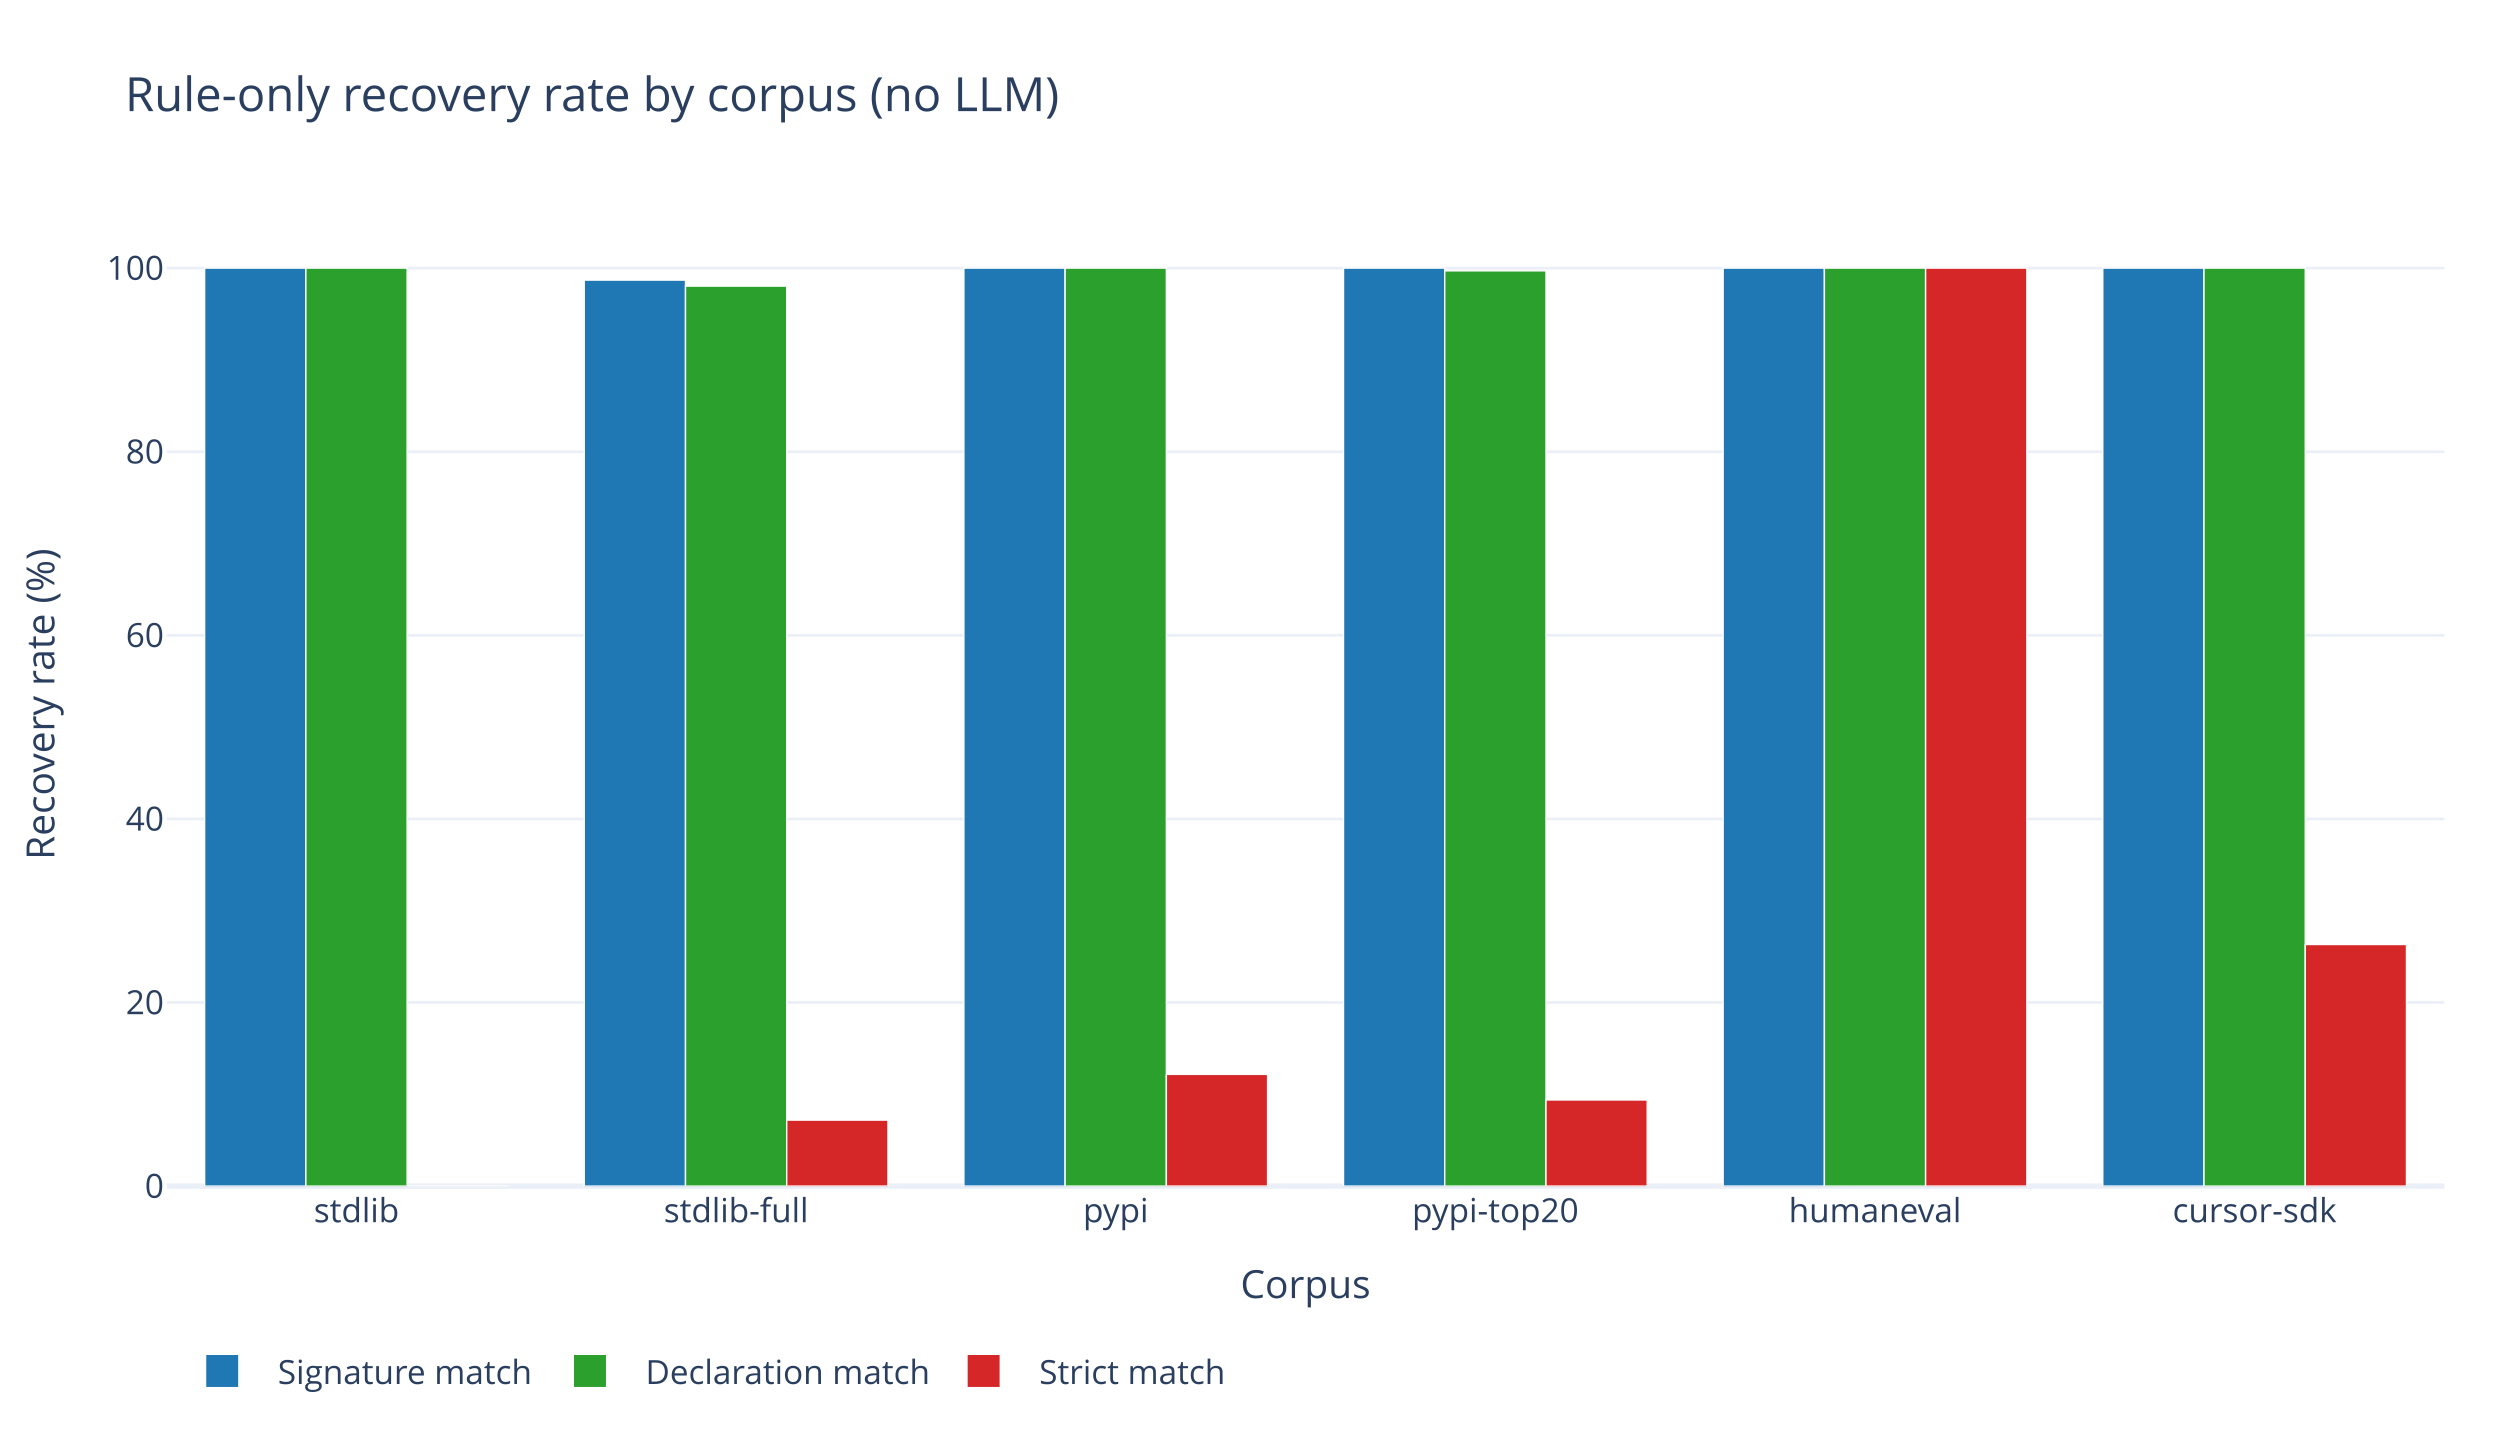
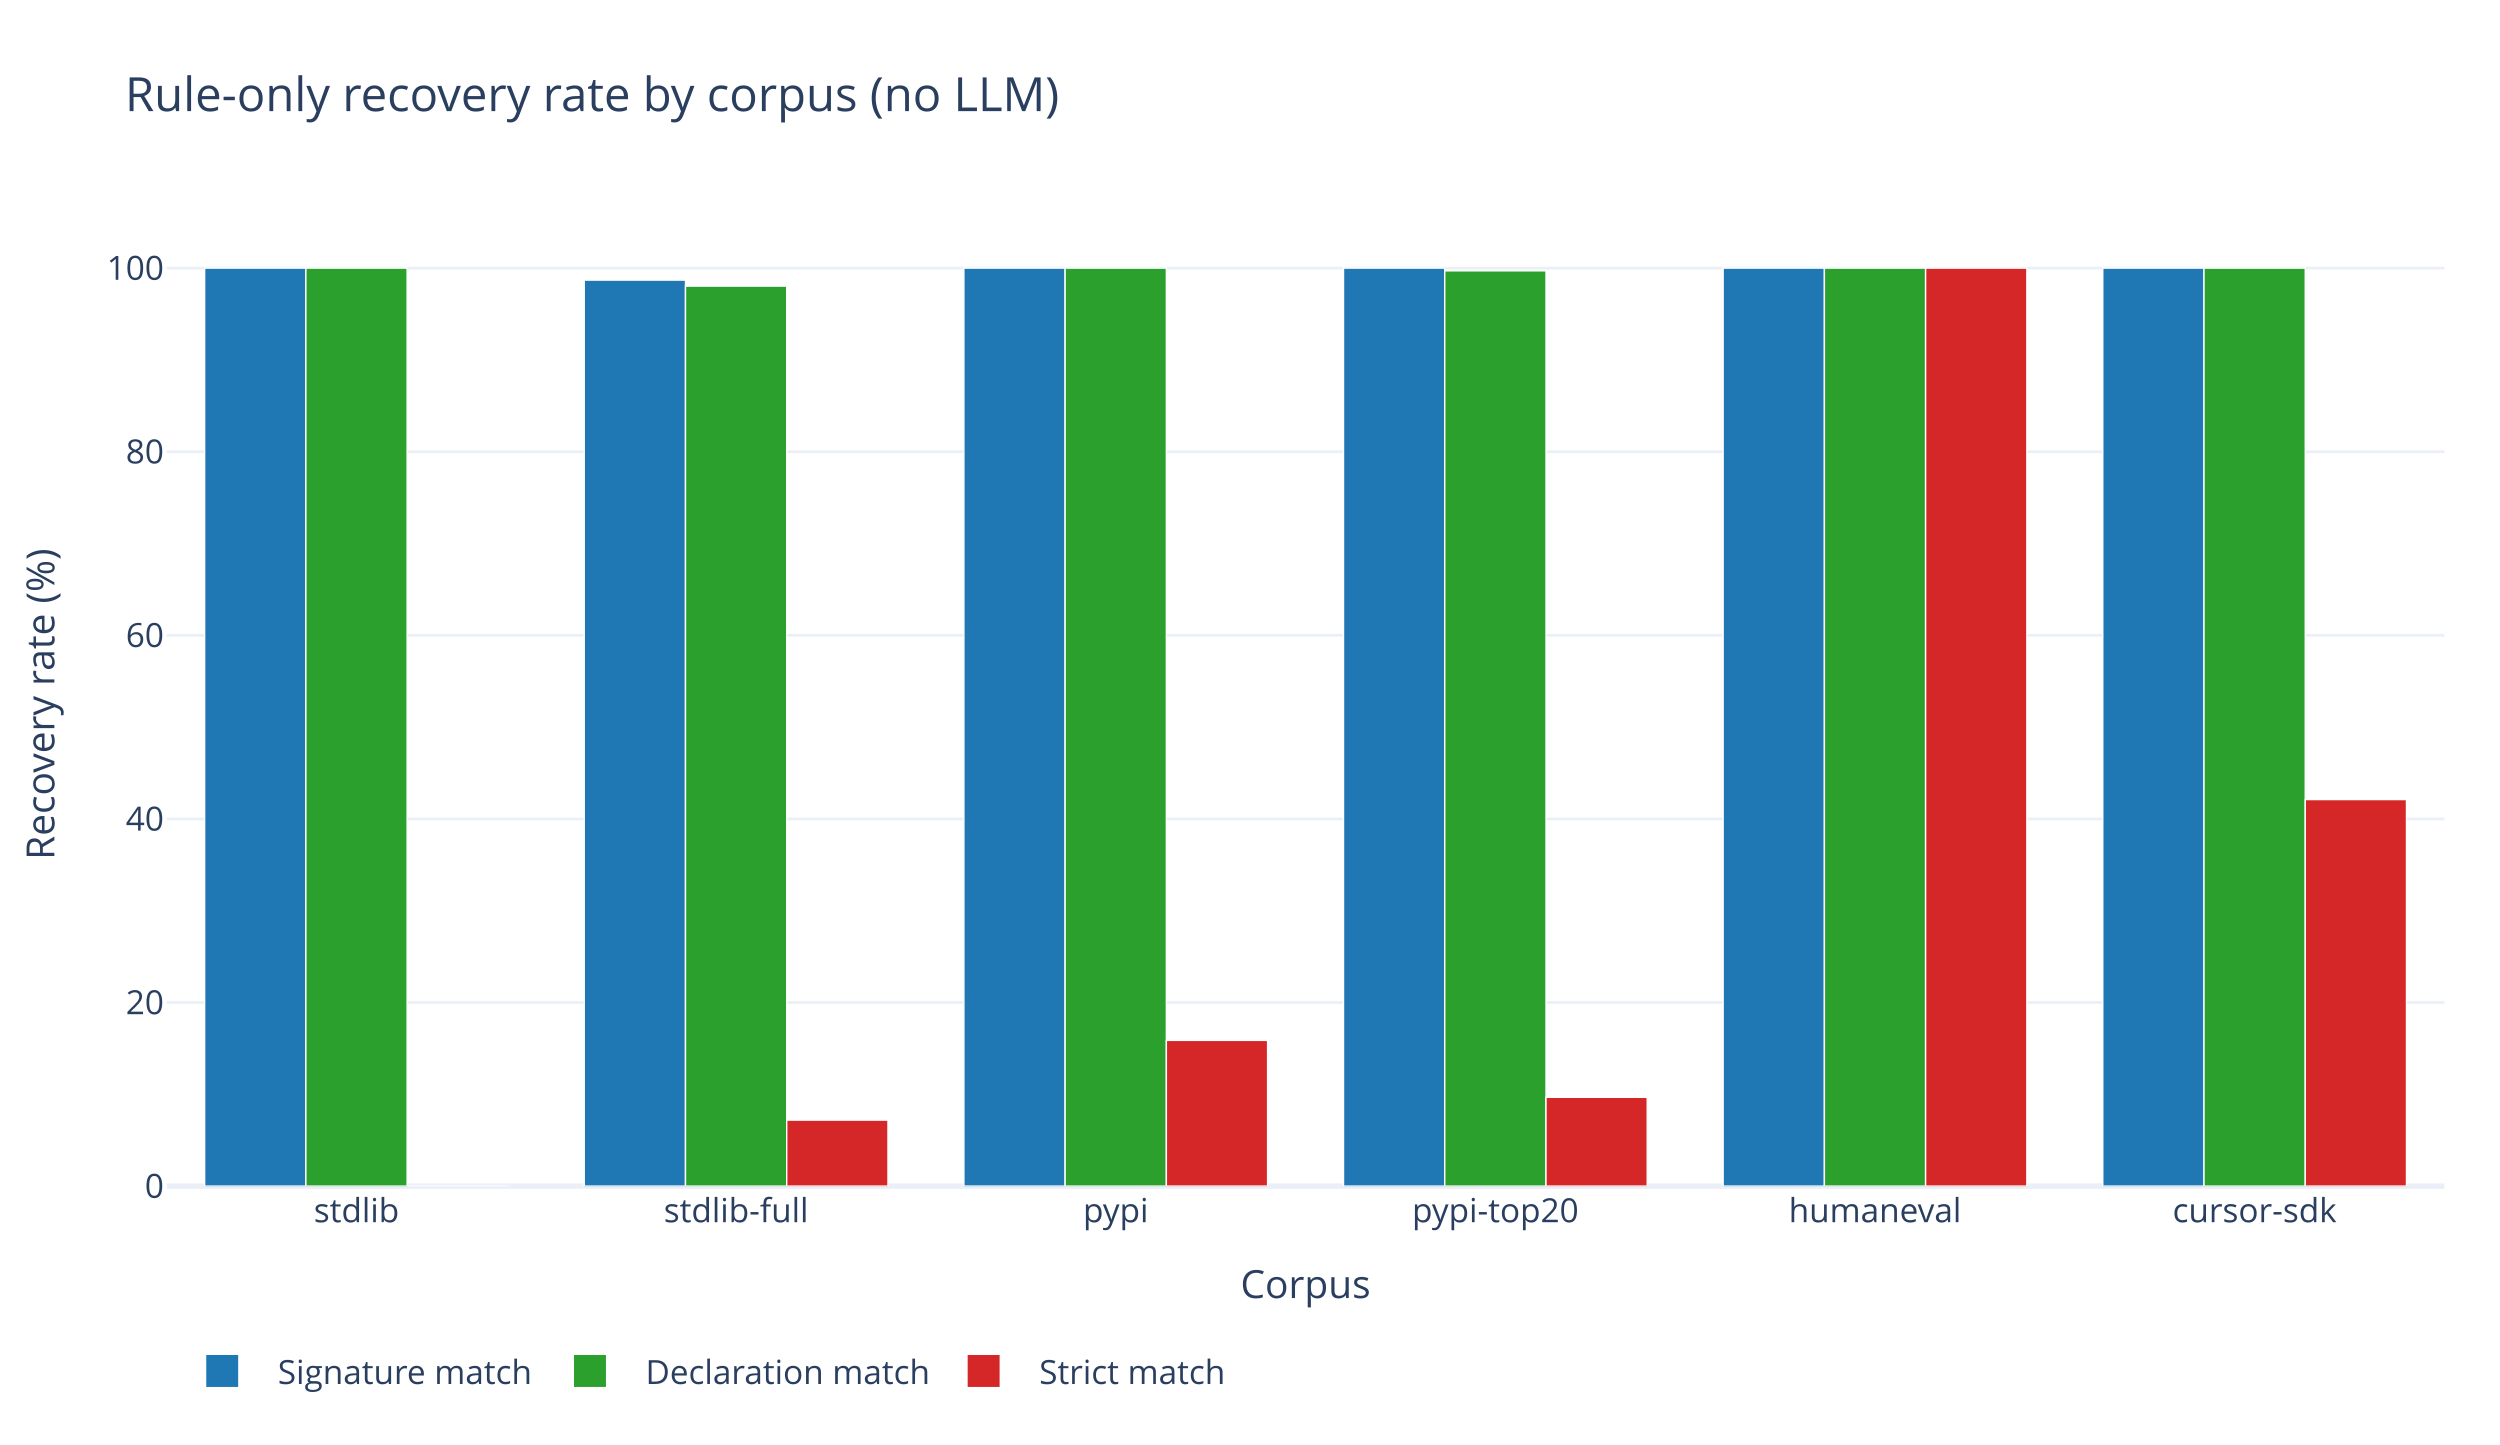
<svg xmlns="http://www.w3.org/2000/svg" class="main-svg" width="900" height="520" style="" viewBox="0 0 900 520">
  <rect x="0" y="0" width="900" height="520" style="fill: rgb(255, 255, 255); fill-opacity: 1;" />
-   <defs id="defs-0829e3">
+   <defs id="defs-b8df03">
    <g class="clips">
-       <clipPath id="clip0829e3xyplot" class="plotclip">
+       <clipPath id="clipb8df03xyplot" class="plotclip">
        <rect width="820" height="347" />
      </clipPath>
-       <clipPath class="axesclip" id="clip0829e3x">
+       <clipPath class="axesclip" id="clipb8df03x">
        <rect x="60" y="0" width="820" height="520" />
      </clipPath>
-       <clipPath class="axesclip" id="clip0829e3y">
+       <clipPath class="axesclip" id="clipb8df03y">
        <rect x="0" y="80" width="900" height="347" />
      </clipPath>
-       <clipPath class="axesclip" id="clip0829e3xy">
+       <clipPath class="axesclip" id="clipb8df03xy">
        <rect x="60" y="80" width="820" height="347" />
      </clipPath>
    </g>
    <g class="gradients" />
    <g class="patterns" />
  </defs>
  <g class="bglayer" />
  <g class="layer-below">
    <g class="imagelayer" />
    <g class="shapelayer" />
  </g>
  <g class="cartesianlayer">
    <g class="subplot xy">
      <g class="layer-subplot">
        <g class="shapelayer" />
        <g class="imagelayer" />
      </g>
      <g class="minor-gridlayer">
        <g class="x" />
        <g class="y" />
      </g>
      <g class="gridlayer">
        <g class="x" />
        <g class="y">
          <path class="ygrid crisp" transform="translate(0,360.9)" d="M60,0h820" style="stroke: rgb(235, 240, 248); stroke-opacity: 1; stroke-width: 1px;" />
          <path class="ygrid crisp" transform="translate(0,294.81)" d="M60,0h820" style="stroke: rgb(235, 240, 248); stroke-opacity: 1; stroke-width: 1px;" />
          <path class="ygrid crisp" transform="translate(0,228.71)" d="M60,0h820" style="stroke: rgb(235, 240, 248); stroke-opacity: 1; stroke-width: 1px;" />
          <path class="ygrid crisp" transform="translate(0,162.62)" d="M60,0h820" style="stroke: rgb(235, 240, 248); stroke-opacity: 1; stroke-width: 1px;" />
          <path class="ygrid crisp" transform="translate(0,96.52)" d="M60,0h820" style="stroke: rgb(235, 240, 248); stroke-opacity: 1; stroke-width: 1px;" />
        </g>
      </g>
      <g class="zerolinelayer">
        <path class="yzl zl crisp" transform="translate(0,427)" d="M60,0h820" style="stroke: rgb(235, 240, 248); stroke-opacity: 1; stroke-width: 2px;" />
      </g>
      <g class="layer-between">
        <g class="shapelayer" />
        <g class="imagelayer" />
      </g>
      <path class="xlines-below" />
      <path class="ylines-below" />
      <g class="overlines-below" />
      <g class="xaxislayer-below" />
      <g class="yaxislayer-below" />
      <g class="overaxes-below" />
      <g class="overplot">
-         <g class="xy" transform="translate(60,80)" clip-path="url(#clip0829e3xyplot)">
+         <g class="xy" transform="translate(60,80)" clip-path="url(#clipb8df03xyplot)">
          <g class="barlayer mlayer">
            <g class="trace bars" style="opacity: 1;">
              <g class="points">
                <g class="point">
                  <path d="M13.67,347V16.52H50.11V347Z" style="vector-effect: none; opacity: 1; stroke-width: 0.5px; fill: rgb(31, 119, 180); fill-opacity: 1; stroke: rgb(255, 255, 255); stroke-opacity: 1;" />
                </g>
                <g class="point">
                  <path d="M150.33,347V20.84H186.78V347Z" style="vector-effect: none; opacity: 1; stroke-width: 0.5px; fill: rgb(31, 119, 180); fill-opacity: 1; stroke: rgb(255, 255, 255); stroke-opacity: 1;" />
                </g>
                <g class="point">
                  <path d="M287,347V16.52H323.44V347Z" style="vector-effect: none; opacity: 1; stroke-width: 0.5px; fill: rgb(31, 119, 180); fill-opacity: 1; stroke: rgb(255, 255, 255); stroke-opacity: 1;" />
                </g>
                <g class="point">
                  <path d="M423.67,347V16.52H460.11V347Z" style="vector-effect: none; opacity: 1; stroke-width: 0.5px; fill: rgb(31, 119, 180); fill-opacity: 1; stroke: rgb(255, 255, 255); stroke-opacity: 1;" />
                </g>
                <g class="point">
                  <path d="M560.33,347V16.52H596.78V347Z" style="vector-effect: none; opacity: 1; stroke-width: 0.5px; fill: rgb(31, 119, 180); fill-opacity: 1; stroke: rgb(255, 255, 255); stroke-opacity: 1;" />
                </g>
                <g class="point">
                  <path d="M697,347V16.52H733.44V347Z" style="vector-effect: none; opacity: 1; stroke-width: 0.5px; fill: rgb(31, 119, 180); fill-opacity: 1; stroke: rgb(255, 255, 255); stroke-opacity: 1;" />
                </g>
              </g>
            </g>
            <g class="trace bars" style="opacity: 1;">
              <g class="points">
                <g class="point">
                  <path d="M50.11,347V16.52H86.56V347Z" style="vector-effect: none; opacity: 1; stroke-width: 0.5px; fill: rgb(44, 160, 44); fill-opacity: 1; stroke: rgb(255, 255, 255); stroke-opacity: 1;" />
                </g>
                <g class="point">
                  <path d="M186.78,347V23H223.22V347Z" style="vector-effect: none; opacity: 1; stroke-width: 0.5px; fill: rgb(44, 160, 44); fill-opacity: 1; stroke: rgb(255, 255, 255); stroke-opacity: 1;" />
                </g>
                <g class="point">
                  <path d="M323.44,347V16.52H359.89V347Z" style="vector-effect: none; opacity: 1; stroke-width: 0.5px; fill: rgb(44, 160, 44); fill-opacity: 1; stroke: rgb(255, 255, 255); stroke-opacity: 1;" />
                </g>
                <g class="point">
                  <path d="M460.11,347V17.49H496.56V347Z" style="vector-effect: none; opacity: 1; stroke-width: 0.5px; fill: rgb(44, 160, 44); fill-opacity: 1; stroke: rgb(255, 255, 255); stroke-opacity: 1;" />
                </g>
                <g class="point">
                  <path d="M596.78,347V16.52H633.22V347Z" style="vector-effect: none; opacity: 1; stroke-width: 0.5px; fill: rgb(44, 160, 44); fill-opacity: 1; stroke: rgb(255, 255, 255); stroke-opacity: 1;" />
                </g>
                <g class="point">
                  <path d="M733.44,347V16.52H769.89V347Z" style="vector-effect: none; opacity: 1; stroke-width: 0.5px; fill: rgb(44, 160, 44); fill-opacity: 1; stroke: rgb(255, 255, 255); stroke-opacity: 1;" />
                </g>
              </g>
            </g>
            <g class="trace bars" style="opacity: 1;">
              <g class="points">
                <g class="point">
                  <path d="M86.56,347V347H123V347Z" style="vector-effect: none; opacity: 1; stroke-width: 0.5px; fill: rgb(214, 39, 40); fill-opacity: 1; stroke: rgb(255, 255, 255); stroke-opacity: 1;" />
                </g>
                <g class="point">
                  <path d="M223.22,347V323.24H259.67V347Z" style="vector-effect: none; opacity: 1; stroke-width: 0.5px; fill: rgb(214, 39, 40); fill-opacity: 1; stroke: rgb(255, 255, 255); stroke-opacity: 1;" />
                </g>
                <g class="point">
-                   <path d="M359.89,347V306.78H396.33V347Z" style="vector-effect: none; opacity: 1; stroke-width: 0.5px; fill: rgb(214, 39, 40); fill-opacity: 1; stroke: rgb(255, 255, 255); stroke-opacity: 1;" />
-                 </g>
-                 <g class="point">
-                   <path d="M496.56,347V315.99H533V347Z" style="vector-effect: none; opacity: 1; stroke-width: 0.5px; fill: rgb(214, 39, 40); fill-opacity: 1; stroke: rgb(255, 255, 255); stroke-opacity: 1;" />
+                   <path d="M359.89,347V294.54H396.33V347Z" style="vector-effect: none; opacity: 1; stroke-width: 0.5px; fill: rgb(214, 39, 40); fill-opacity: 1; stroke: rgb(255, 255, 255); stroke-opacity: 1;" />
+                 </g>
+                 <g class="point">
+                   <path d="M496.56,347V315.02H533V347Z" style="vector-effect: none; opacity: 1; stroke-width: 0.5px; fill: rgb(214, 39, 40); fill-opacity: 1; stroke: rgb(255, 255, 255); stroke-opacity: 1;" />
                </g>
                <g class="point">
                  <path d="M633.22,347V16.52H669.67V347Z" style="vector-effect: none; opacity: 1; stroke-width: 0.5px; fill: rgb(214, 39, 40); fill-opacity: 1; stroke: rgb(255, 255, 255); stroke-opacity: 1;" />
                </g>
                <g class="point">
-                   <path d="M769.89,347V260.03H806.33V347Z" style="vector-effect: none; opacity: 1; stroke-width: 0.5px; fill: rgb(214, 39, 40); fill-opacity: 1; stroke: rgb(255, 255, 255); stroke-opacity: 1;" />
+                   <path d="M769.89,347V207.85H806.33V347Z" style="vector-effect: none; opacity: 1; stroke-width: 0.5px; fill: rgb(214, 39, 40); fill-opacity: 1; stroke: rgb(255, 255, 255); stroke-opacity: 1;" />
                </g>
              </g>
            </g>
          </g>
        </g>
      </g>
      <g class="zerolinelayer-above" />
      <path class="xlines-above crisp" d="M0,0" style="fill: none;" />
      <path class="ylines-above crisp" d="M0,0" style="fill: none;" />
      <g class="overlines-above" />
      <g class="xaxislayer-above">
        <g class="xtick">
          <text text-anchor="middle" x="0" y="440" transform="translate(128.33,0)" style="font-family: 'Open Sans', verdana, arial, sans-serif; font-size: 12px; fill: rgb(42, 63, 95); fill-opacity: 1; white-space: pre;">stdlib</text>
        </g>
        <g class="xtick">
          <text text-anchor="middle" x="0" y="440" transform="translate(265,0)" style="font-family: 'Open Sans', verdana, arial, sans-serif; font-size: 12px; fill: rgb(42, 63, 95); fill-opacity: 1; white-space: pre;">stdlib-full</text>
        </g>
        <g class="xtick">
          <text text-anchor="middle" x="0" y="440" transform="translate(401.67,0)" style="font-family: 'Open Sans', verdana, arial, sans-serif; font-size: 12px; fill: rgb(42, 63, 95); fill-opacity: 1; white-space: pre;">pypi</text>
        </g>
        <g class="xtick">
          <text text-anchor="middle" x="0" y="440" transform="translate(538.33,0)" style="font-family: 'Open Sans', verdana, arial, sans-serif; font-size: 12px; fill: rgb(42, 63, 95); fill-opacity: 1; white-space: pre;">pypi-top20</text>
        </g>
        <g class="xtick">
          <text text-anchor="middle" x="0" y="440" transform="translate(675,0)" style="font-family: 'Open Sans', verdana, arial, sans-serif; font-size: 12px; fill: rgb(42, 63, 95); fill-opacity: 1; white-space: pre;">humaneval</text>
        </g>
        <g class="xtick">
          <text text-anchor="middle" x="0" y="440" transform="translate(811.67,0)" style="font-family: 'Open Sans', verdana, arial, sans-serif; font-size: 12px; fill: rgb(42, 63, 95); fill-opacity: 1; white-space: pre;">cursor-sdk</text>
        </g>
      </g>
      <g class="yaxislayer-above">
        <g class="ytick">
          <text text-anchor="end" x="59" y="4.2" transform="translate(0,427)" style="font-family: 'Open Sans', verdana, arial, sans-serif; font-size: 12px; fill: rgb(42, 63, 95); fill-opacity: 1; white-space: pre;">0</text>
        </g>
        <g class="ytick">
          <text text-anchor="end" x="59" y="4.2" style="font-family: 'Open Sans', verdana, arial, sans-serif; font-size: 12px; fill: rgb(42, 63, 95); fill-opacity: 1; white-space: pre;" transform="translate(0,360.9)">20</text>
        </g>
        <g class="ytick">
          <text text-anchor="end" x="59" y="4.2" style="font-family: 'Open Sans', verdana, arial, sans-serif; font-size: 12px; fill: rgb(42, 63, 95); fill-opacity: 1; white-space: pre;" transform="translate(0,294.81)">40</text>
        </g>
        <g class="ytick">
          <text text-anchor="end" x="59" y="4.2" style="font-family: 'Open Sans', verdana, arial, sans-serif; font-size: 12px; fill: rgb(42, 63, 95); fill-opacity: 1; white-space: pre;" transform="translate(0,228.71)">60</text>
        </g>
        <g class="ytick">
          <text text-anchor="end" x="59" y="4.2" style="font-family: 'Open Sans', verdana, arial, sans-serif; font-size: 12px; fill: rgb(42, 63, 95); fill-opacity: 1; white-space: pre;" transform="translate(0,162.62)">80</text>
        </g>
        <g class="ytick">
          <text text-anchor="end" x="59" y="4.2" style="font-family: 'Open Sans', verdana, arial, sans-serif; font-size: 12px; fill: rgb(42, 63, 95); fill-opacity: 1; white-space: pre;" transform="translate(0,96.52)">100</text>
        </g>
      </g>
      <g class="overaxes-above" />
    </g>
  </g>
  <g class="polarlayer" />
  <g class="smithlayer" />
  <g class="ternarylayer" />
  <g class="geolayer" />
  <g class="funnelarealayer" />
  <g class="pielayer" />
  <g class="iciclelayer" />
  <g class="treemaplayer" />
  <g class="sunburstlayer" />
  <g class="glimages" />
-   <defs id="topdefs-0829e3">
+   <defs id="topdefs-b8df03">
    <g class="clips" />
-     <clipPath id="legend0829e3">
+     <clipPath id="legendb8df03">
      <rect width="383" height="29" x="0" y="0" />
    </clipPath>
  </defs>
  <g class="layer-above">
    <g class="imagelayer" />
    <g class="shapelayer" />
  </g>
  <g class="infolayer">
    <g class="legend" pointer-events="all" transform="translate(60,479.05)">
      <rect class="bg" shape-rendering="crispEdges" style="stroke: rgb(68, 68, 68); stroke-opacity: 1; fill: rgb(255, 255, 255); fill-opacity: 1; stroke-width: 0px;" width="383" height="29" x="0" y="0" />
-       <g class="scrollbox" transform="" clip-path="url(#legend0829e3)">
+       <g class="scrollbox" transform="" clip-path="url(#legendb8df03)">
        <g class="groups">
          <g class="traces" transform="translate(0,14.5)" style="opacity: 1;">
            <text class="legendtext" text-anchor="start" x="40" y="4.68" style="font-family: 'Open Sans', verdana, arial, sans-serif; font-size: 12px; fill: rgb(42, 63, 95); fill-opacity: 1; white-space: pre;">Signature match</text>
            <g class="layers" style="opacity: 1;">
              <g class="legendfill" />
              <g class="legendlines" />
              <g class="legendsymbols">
                <g class="legendpoints">
                  <path class="legendundefined" d="M6,6H-6V-6H6Z" transform="translate(20,0)" style="stroke-width: 0.5px; fill: rgb(31, 119, 180); fill-opacity: 1; stroke: rgb(255, 255, 255); stroke-opacity: 1;" />
                </g>
              </g>
            </g>
            <rect class="legendtoggle" x="0" y="-9.5" width="129.891" height="19" style="fill: rgb(0, 0, 0); fill-opacity: 0;" />
          </g>
          <g class="traces" transform="translate(132.3906,14.5)" style="opacity: 1;">
            <text class="legendtext" text-anchor="start" x="40" y="4.68" style="font-family: 'Open Sans', verdana, arial, sans-serif; font-size: 12px; fill: rgb(42, 63, 95); fill-opacity: 1; white-space: pre;">Declaration match</text>
            <g class="layers" style="opacity: 1;">
              <g class="legendfill" />
              <g class="legendlines" />
              <g class="legendsymbols">
                <g class="legendpoints">
                  <path class="legendundefined" d="M6,6H-6V-6H6Z" transform="translate(20,0)" style="stroke-width: 0.5px; fill: rgb(44, 160, 44); fill-opacity: 1; stroke: rgb(255, 255, 255); stroke-opacity: 1;" />
                </g>
              </g>
            </g>
            <rect class="legendtoggle" x="0" y="-9.5" width="139.219" height="19" style="fill: rgb(0, 0, 0); fill-opacity: 0;" />
          </g>
          <g class="traces" transform="translate(274.1094,14.5)" style="opacity: 1;">
            <text class="legendtext" text-anchor="start" x="40" y="4.68" style="font-family: 'Open Sans', verdana, arial, sans-serif; font-size: 12px; fill: rgb(42, 63, 95); fill-opacity: 1; white-space: pre;">Strict match</text>
            <g class="layers" style="opacity: 1;">
              <g class="legendfill" />
              <g class="legendlines" />
              <g class="legendsymbols">
                <g class="legendpoints">
                  <path class="legendundefined" d="M6,6H-6V-6H6Z" transform="translate(20,0)" style="stroke-width: 0.5px; fill: rgb(214, 39, 40); fill-opacity: 1; stroke: rgb(255, 255, 255); stroke-opacity: 1;" />
                </g>
              </g>
            </g>
            <rect class="legendtoggle" x="0" y="-9.5" width="105.859" height="19" style="fill: rgb(0, 0, 0); fill-opacity: 0;" />
          </g>
        </g>
      </g>
      <rect class="scrollbar" rx="20" ry="3" width="0" height="0" style="fill: rgb(128, 139, 164); fill-opacity: 1;" x="0" y="0" />
    </g>
    <g class="g-gtitle">
      <text class="gtitle" x="45" y="40" text-anchor="start" dy="0em" style="opacity: 1; font-family: 'Open Sans', verdana, arial, sans-serif; font-size: 17px; fill: rgb(42, 63, 95); fill-opacity: 1; white-space: pre;">Rule-only recovery rate by corpus (no LLM)</text>
    </g>
    <g class="g-xtitle">
      <text class="xtitle" x="470" y="467.3" text-anchor="middle" style="opacity: 1; font-family: 'Open Sans', verdana, arial, sans-serif; font-size: 14px; fill: rgb(42, 63, 95); fill-opacity: 1; white-space: pre;">Corpus</text>
    </g>
    <g class="g-ytitle">
      <text class="ytitle" transform="rotate(-90,19.56875,253.5)" x="19.569" y="253.5" text-anchor="middle" style="opacity: 1; font-family: 'Open Sans', verdana, arial, sans-serif; font-size: 14px; fill: rgb(42, 63, 95); fill-opacity: 1; white-space: pre;">Recovery rate (%)</text>
    </g>
  </g>
</svg>
